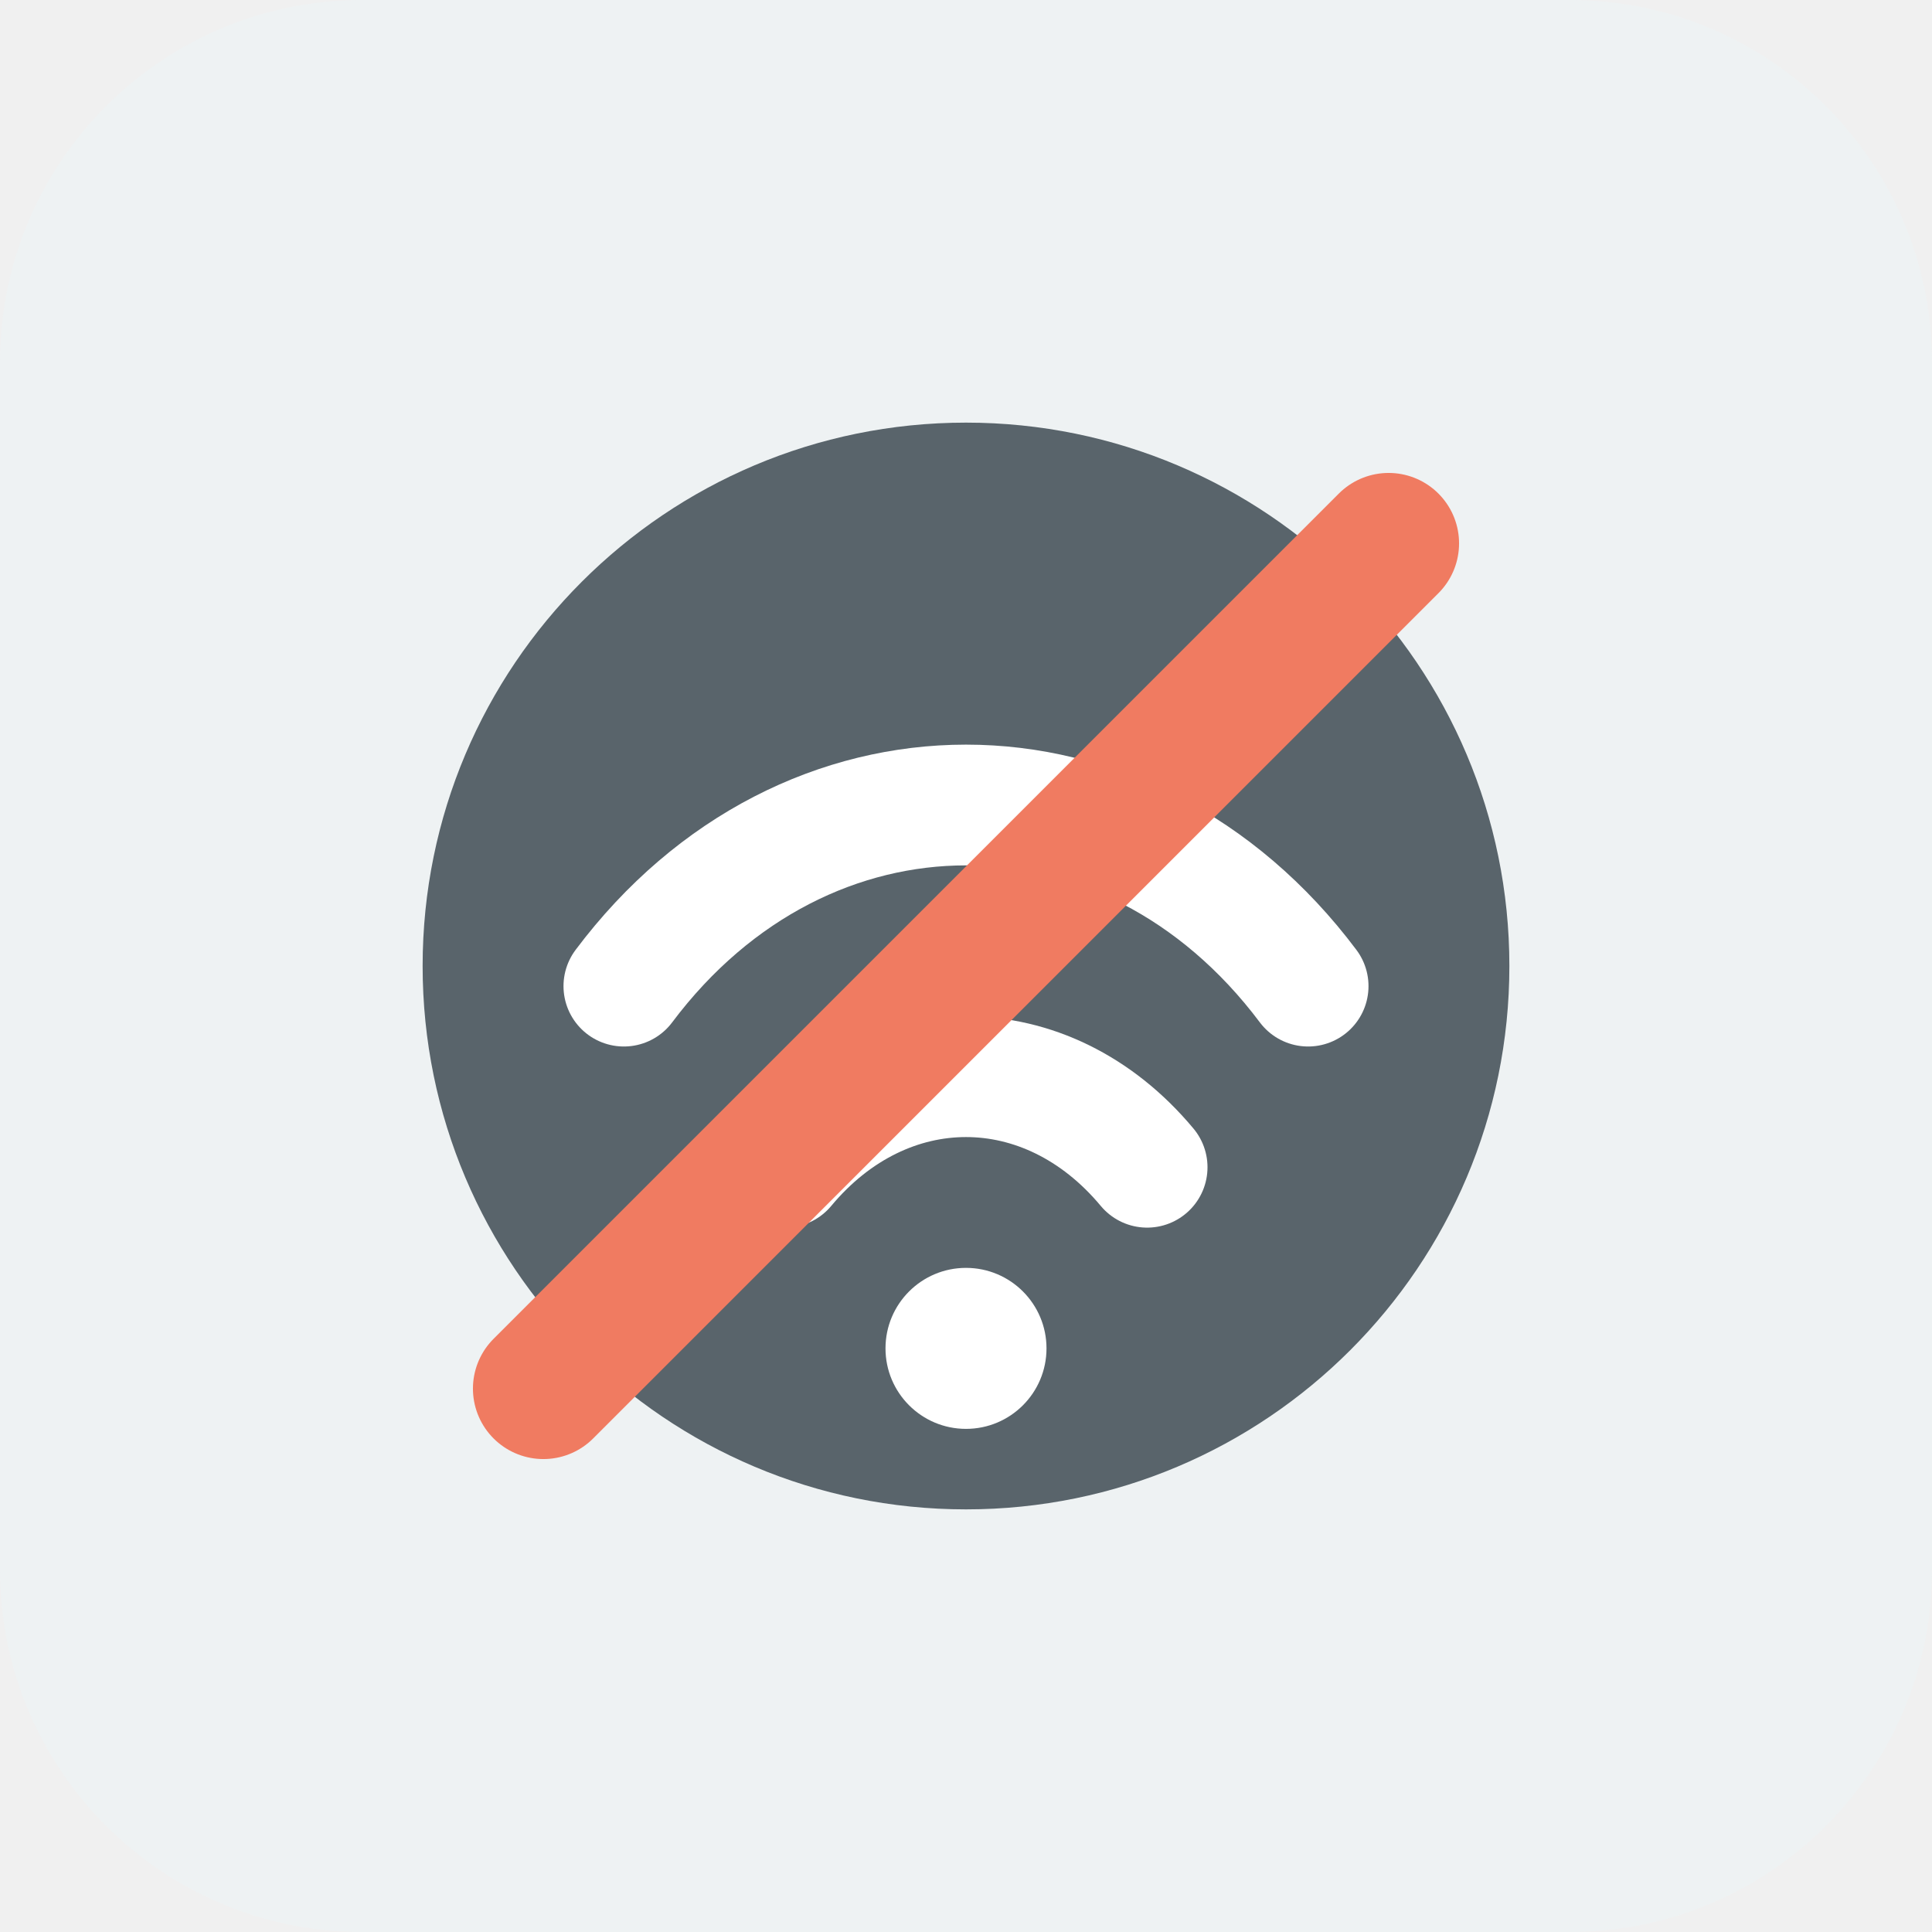
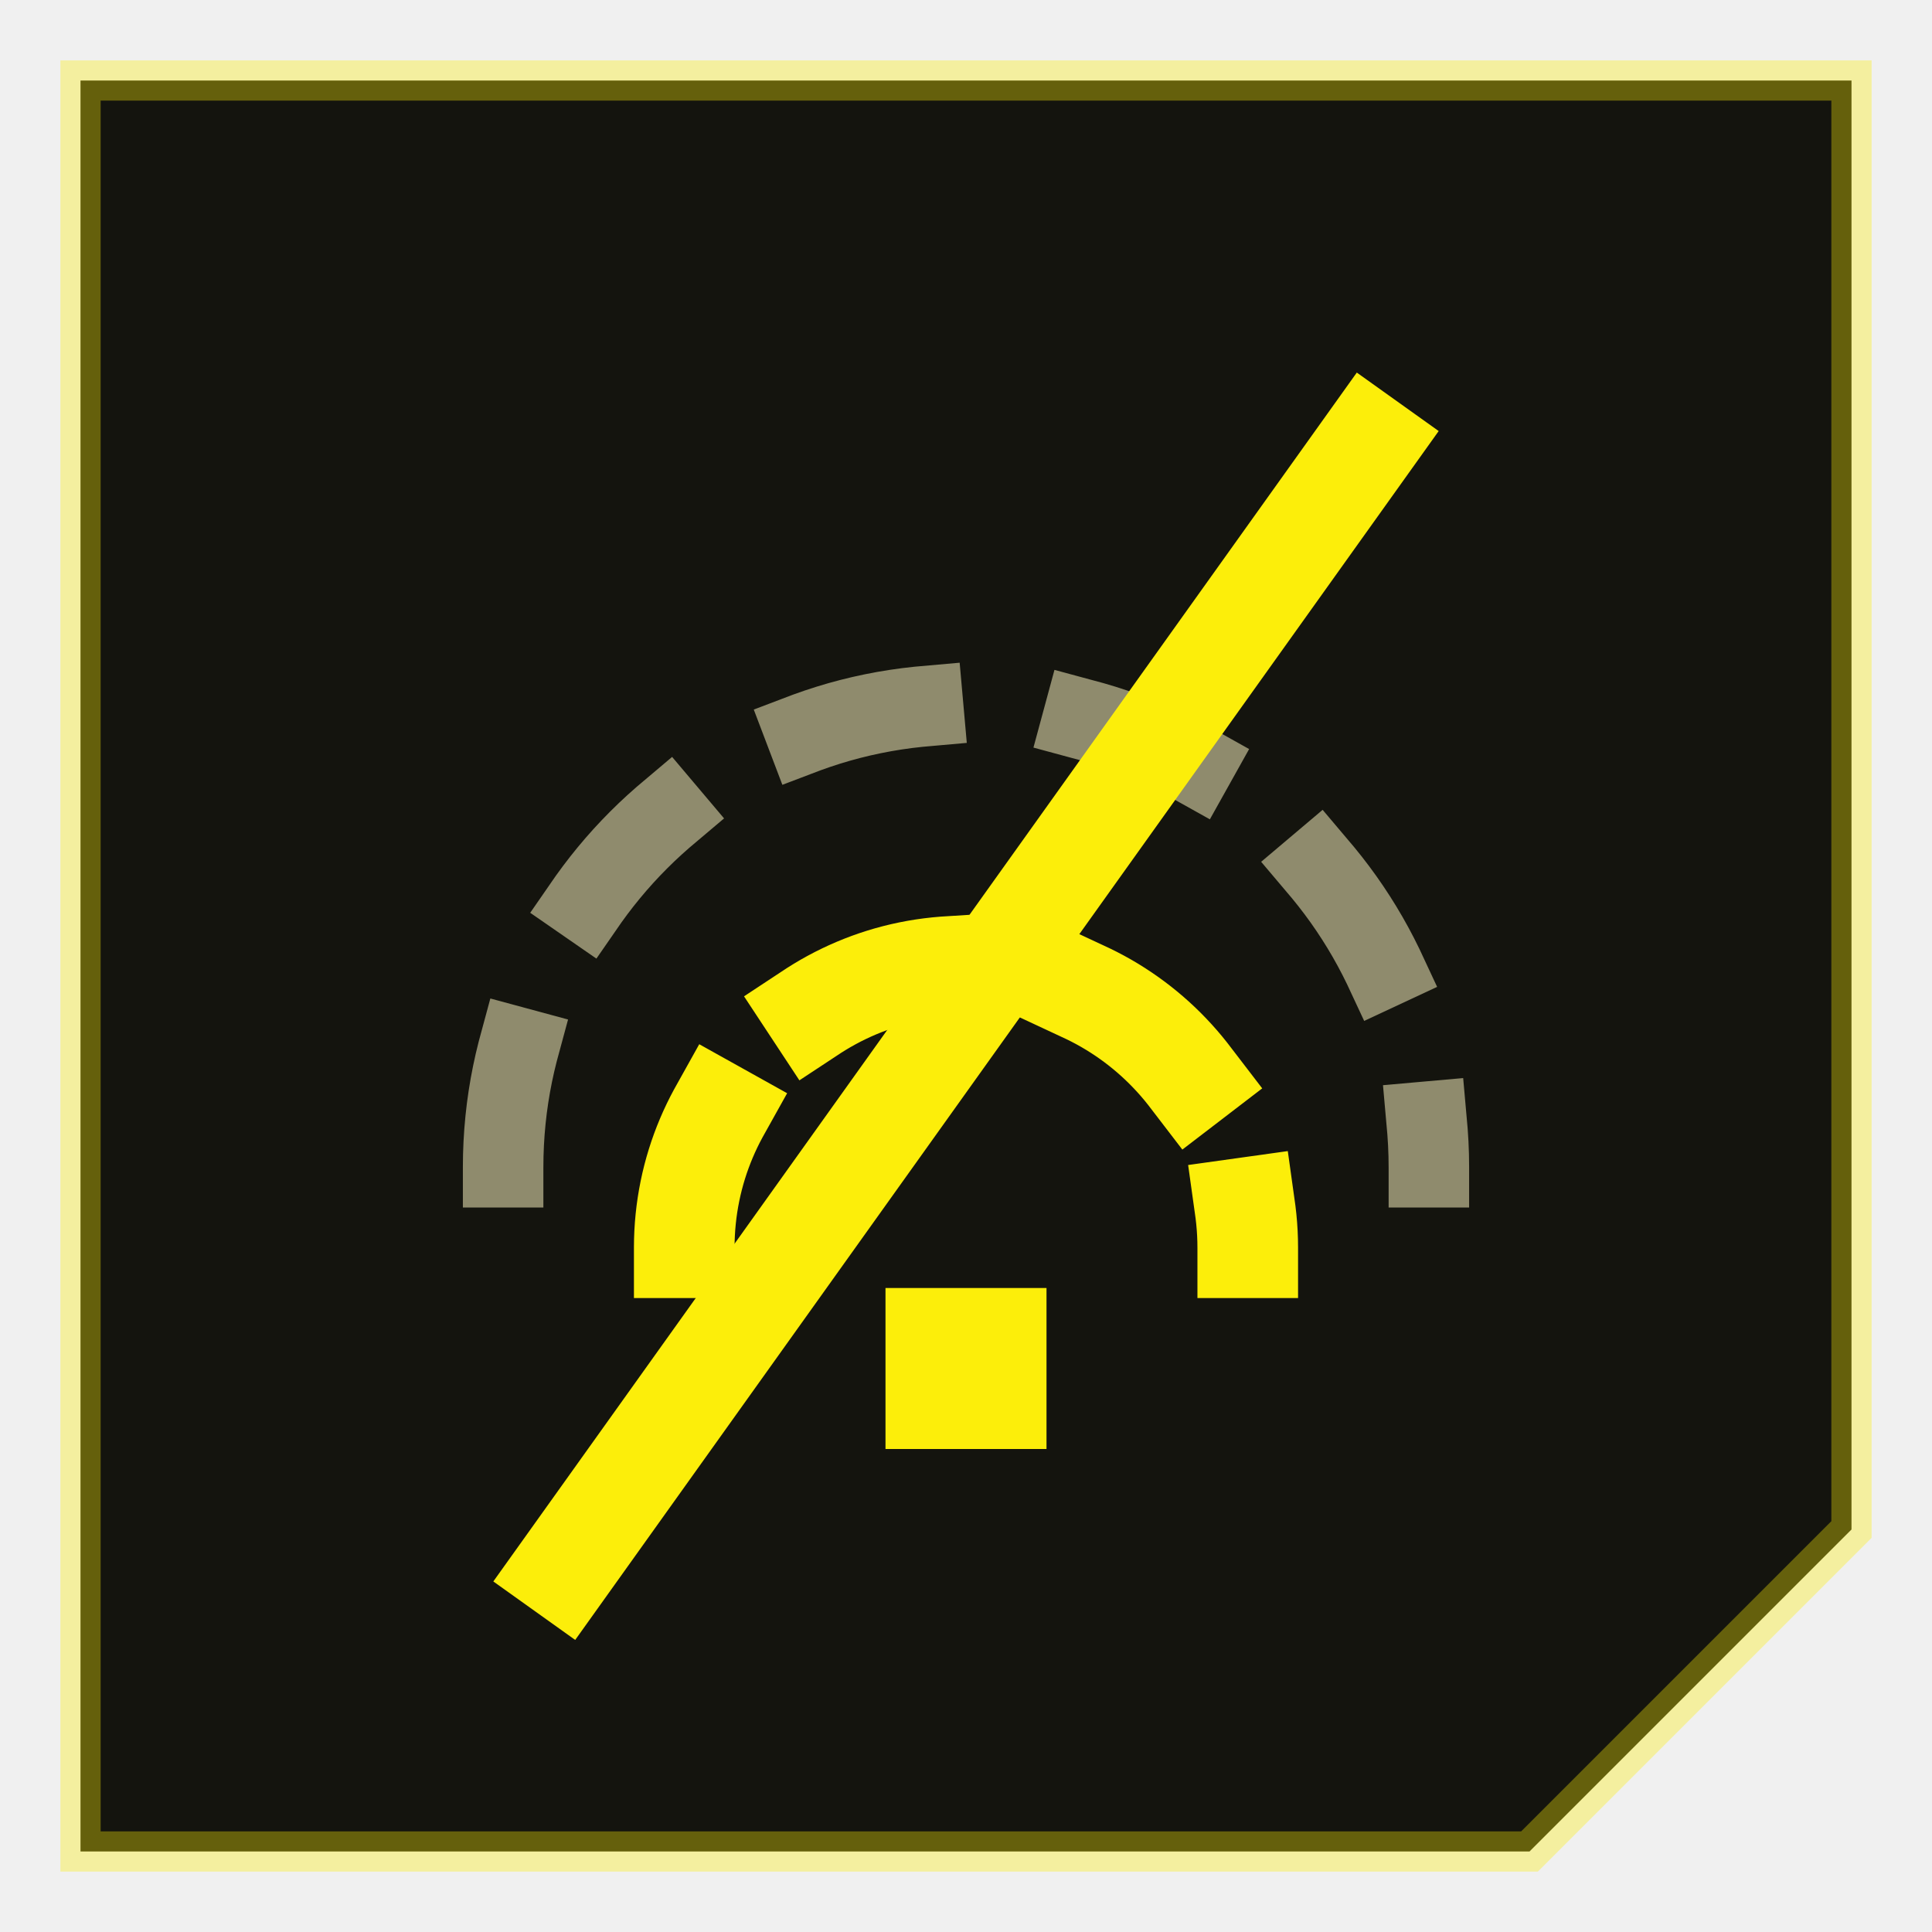
<svg xmlns="http://www.w3.org/2000/svg" viewBox="0 0 96 96" role="img" aria-label="Hidden network">
-   <rect width="96" height="96" rx="18" fill="#eef2f3" />
-   <circle cx="48" cy="48" r="27" fill="#59646b" />
-   <path d="M31 49c9-12 25-12 34 0" fill="none" stroke="#ffffff" stroke-width="6" stroke-linecap="round" />
-   <path d="M39 58c5-6 13-6 18 0" fill="none" stroke="#ffffff" stroke-width="6" stroke-linecap="round" />
-   <circle cx="48" cy="67" r="4" fill="#ffffff" />
-   <path d="M27 69l42-42" stroke="#f07b61" stroke-width="7" stroke-linecap="round" />
+   <path d="M4 4 H92 V76 L76 92 H4 Z" fill="#14140E" stroke="#FCEE0A" stroke-opacity=".35" stroke-width="2" />
+   <path d="M34 62 A14 14 0 0 1 62 62" fill="none" stroke="#FCEE0A" stroke-width="5" stroke-linecap="square" stroke-dasharray="7 7" />
+   <path d="M25 58 A23 23 0 0 1 71 58" fill="none" stroke="#8f8b6d" stroke-width="4" stroke-linecap="square" stroke-dasharray="6 8" />
+   <rect x="44" y="64" width="8" height="8" fill="#FCEE0A" />
+   <path d="M28 78 L68 22" stroke="#FCEE0A" stroke-width="5" stroke-linecap="square" />
</svg>
